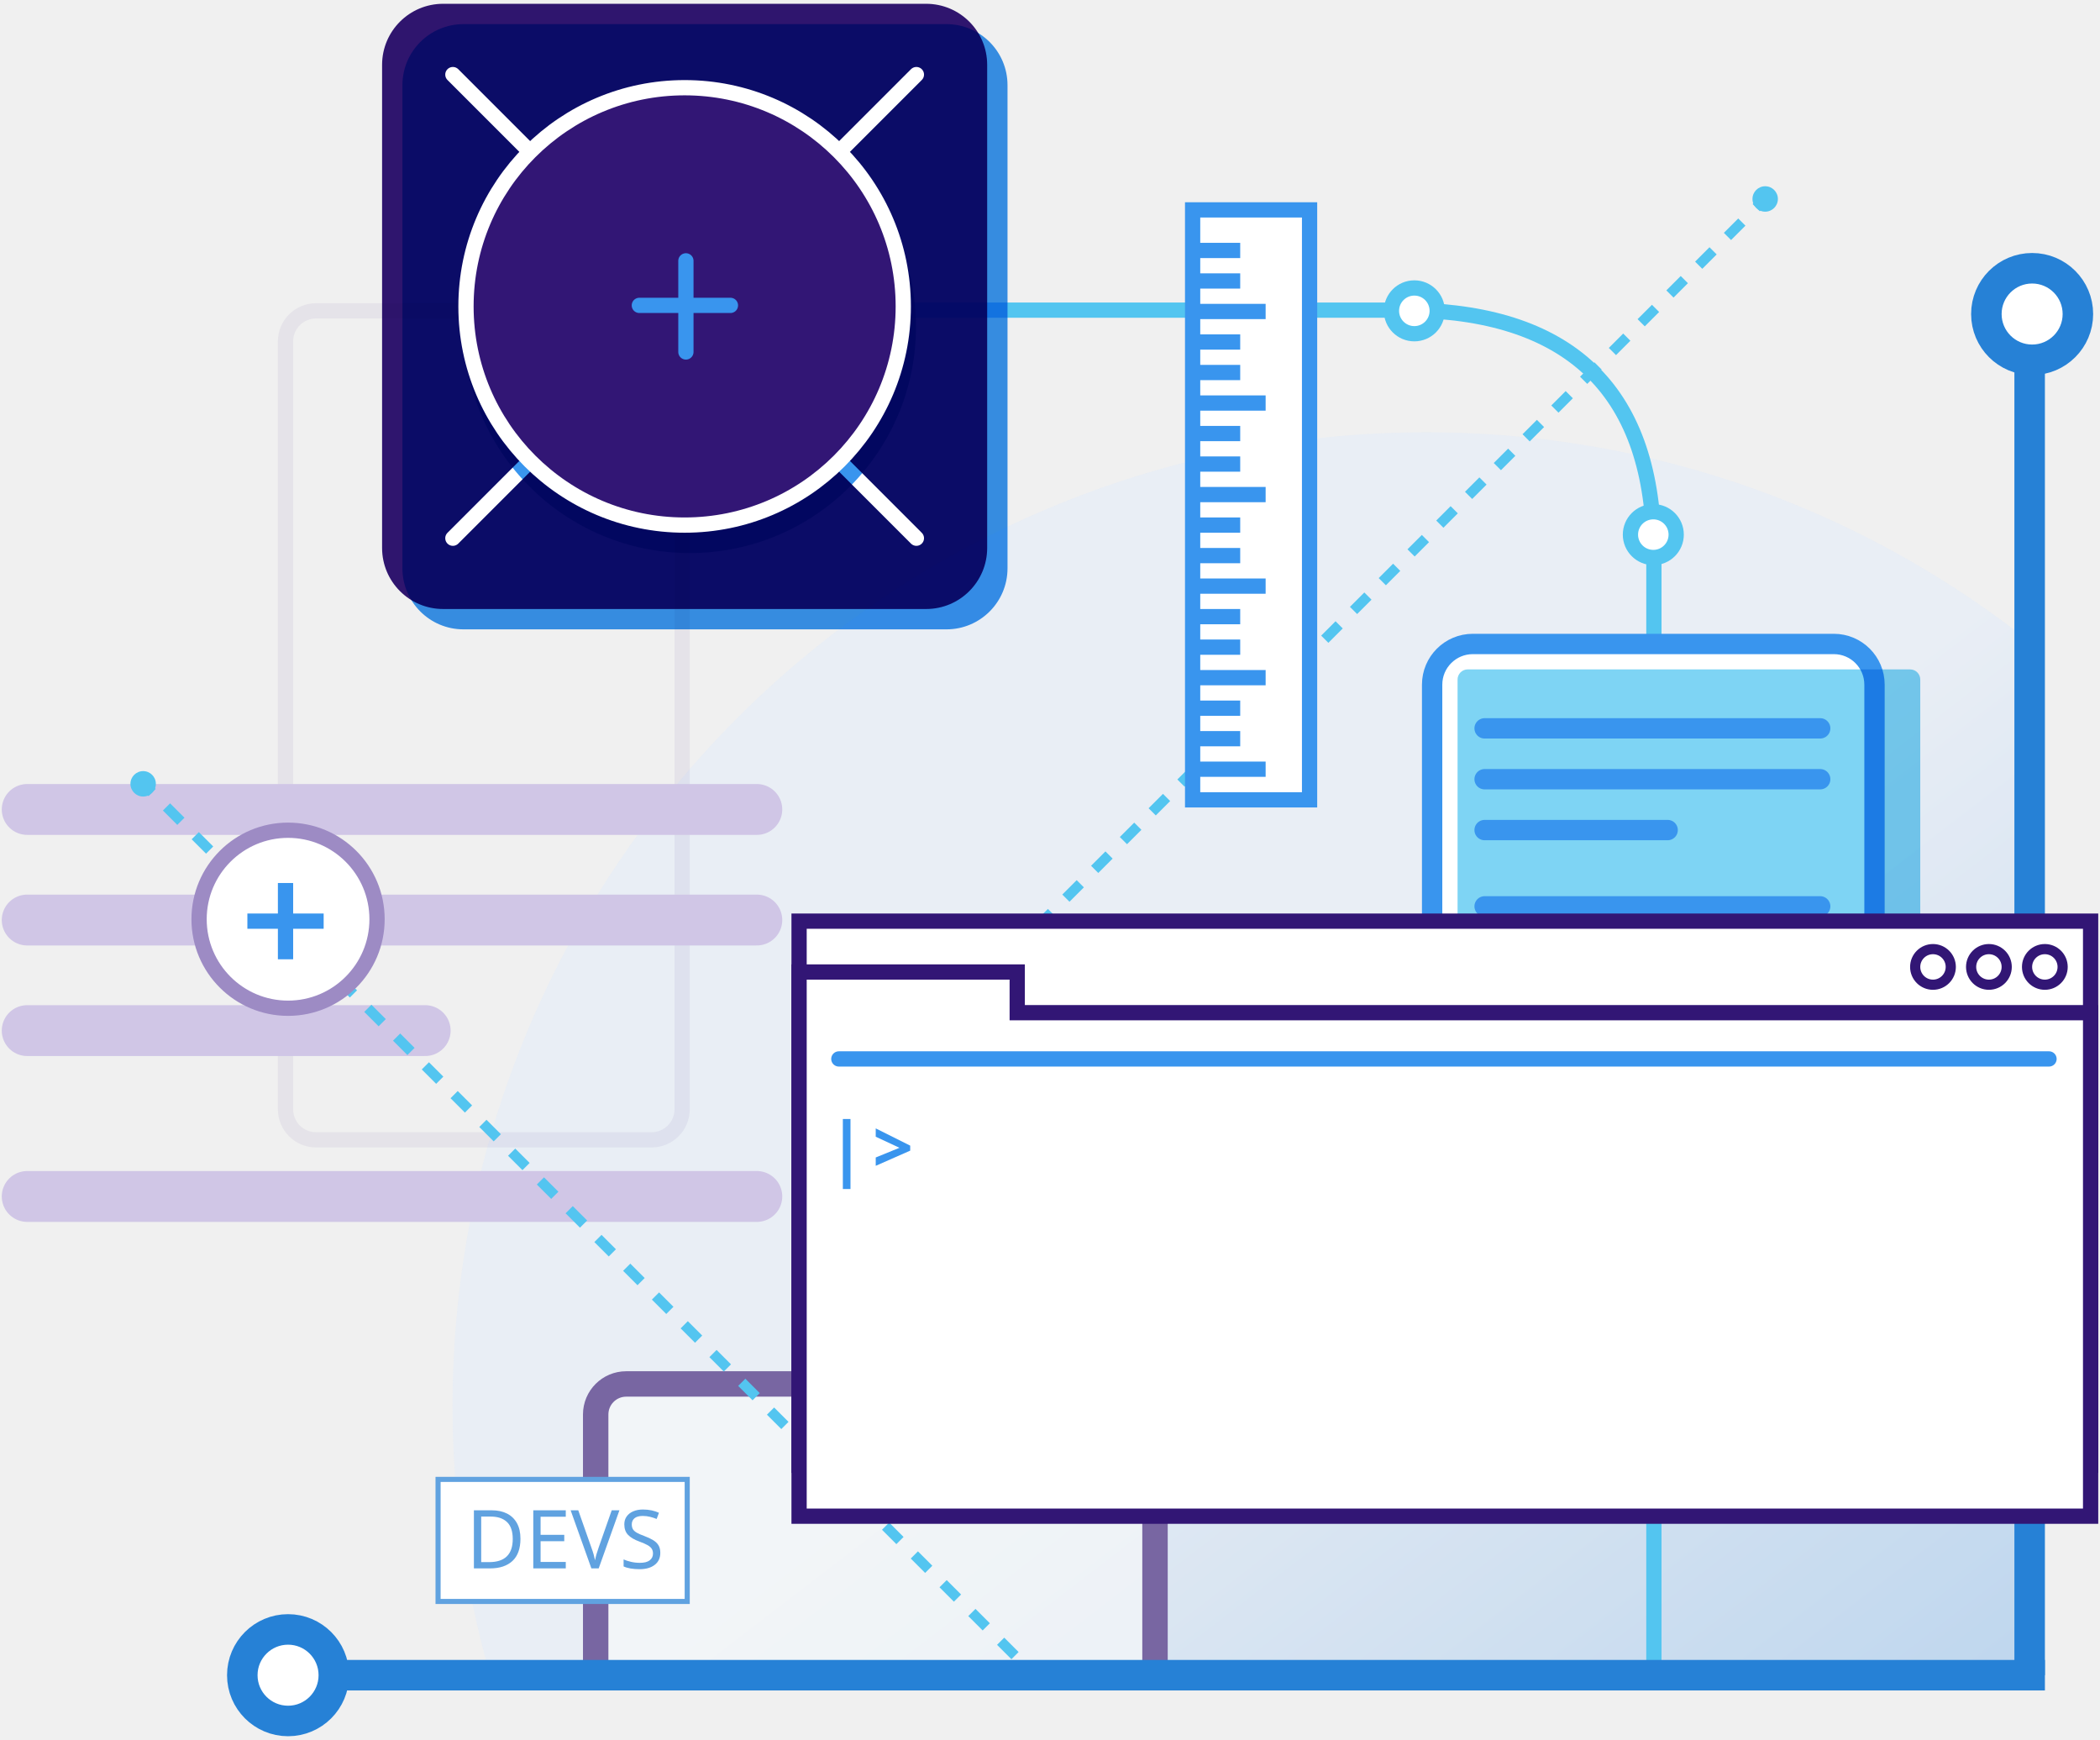
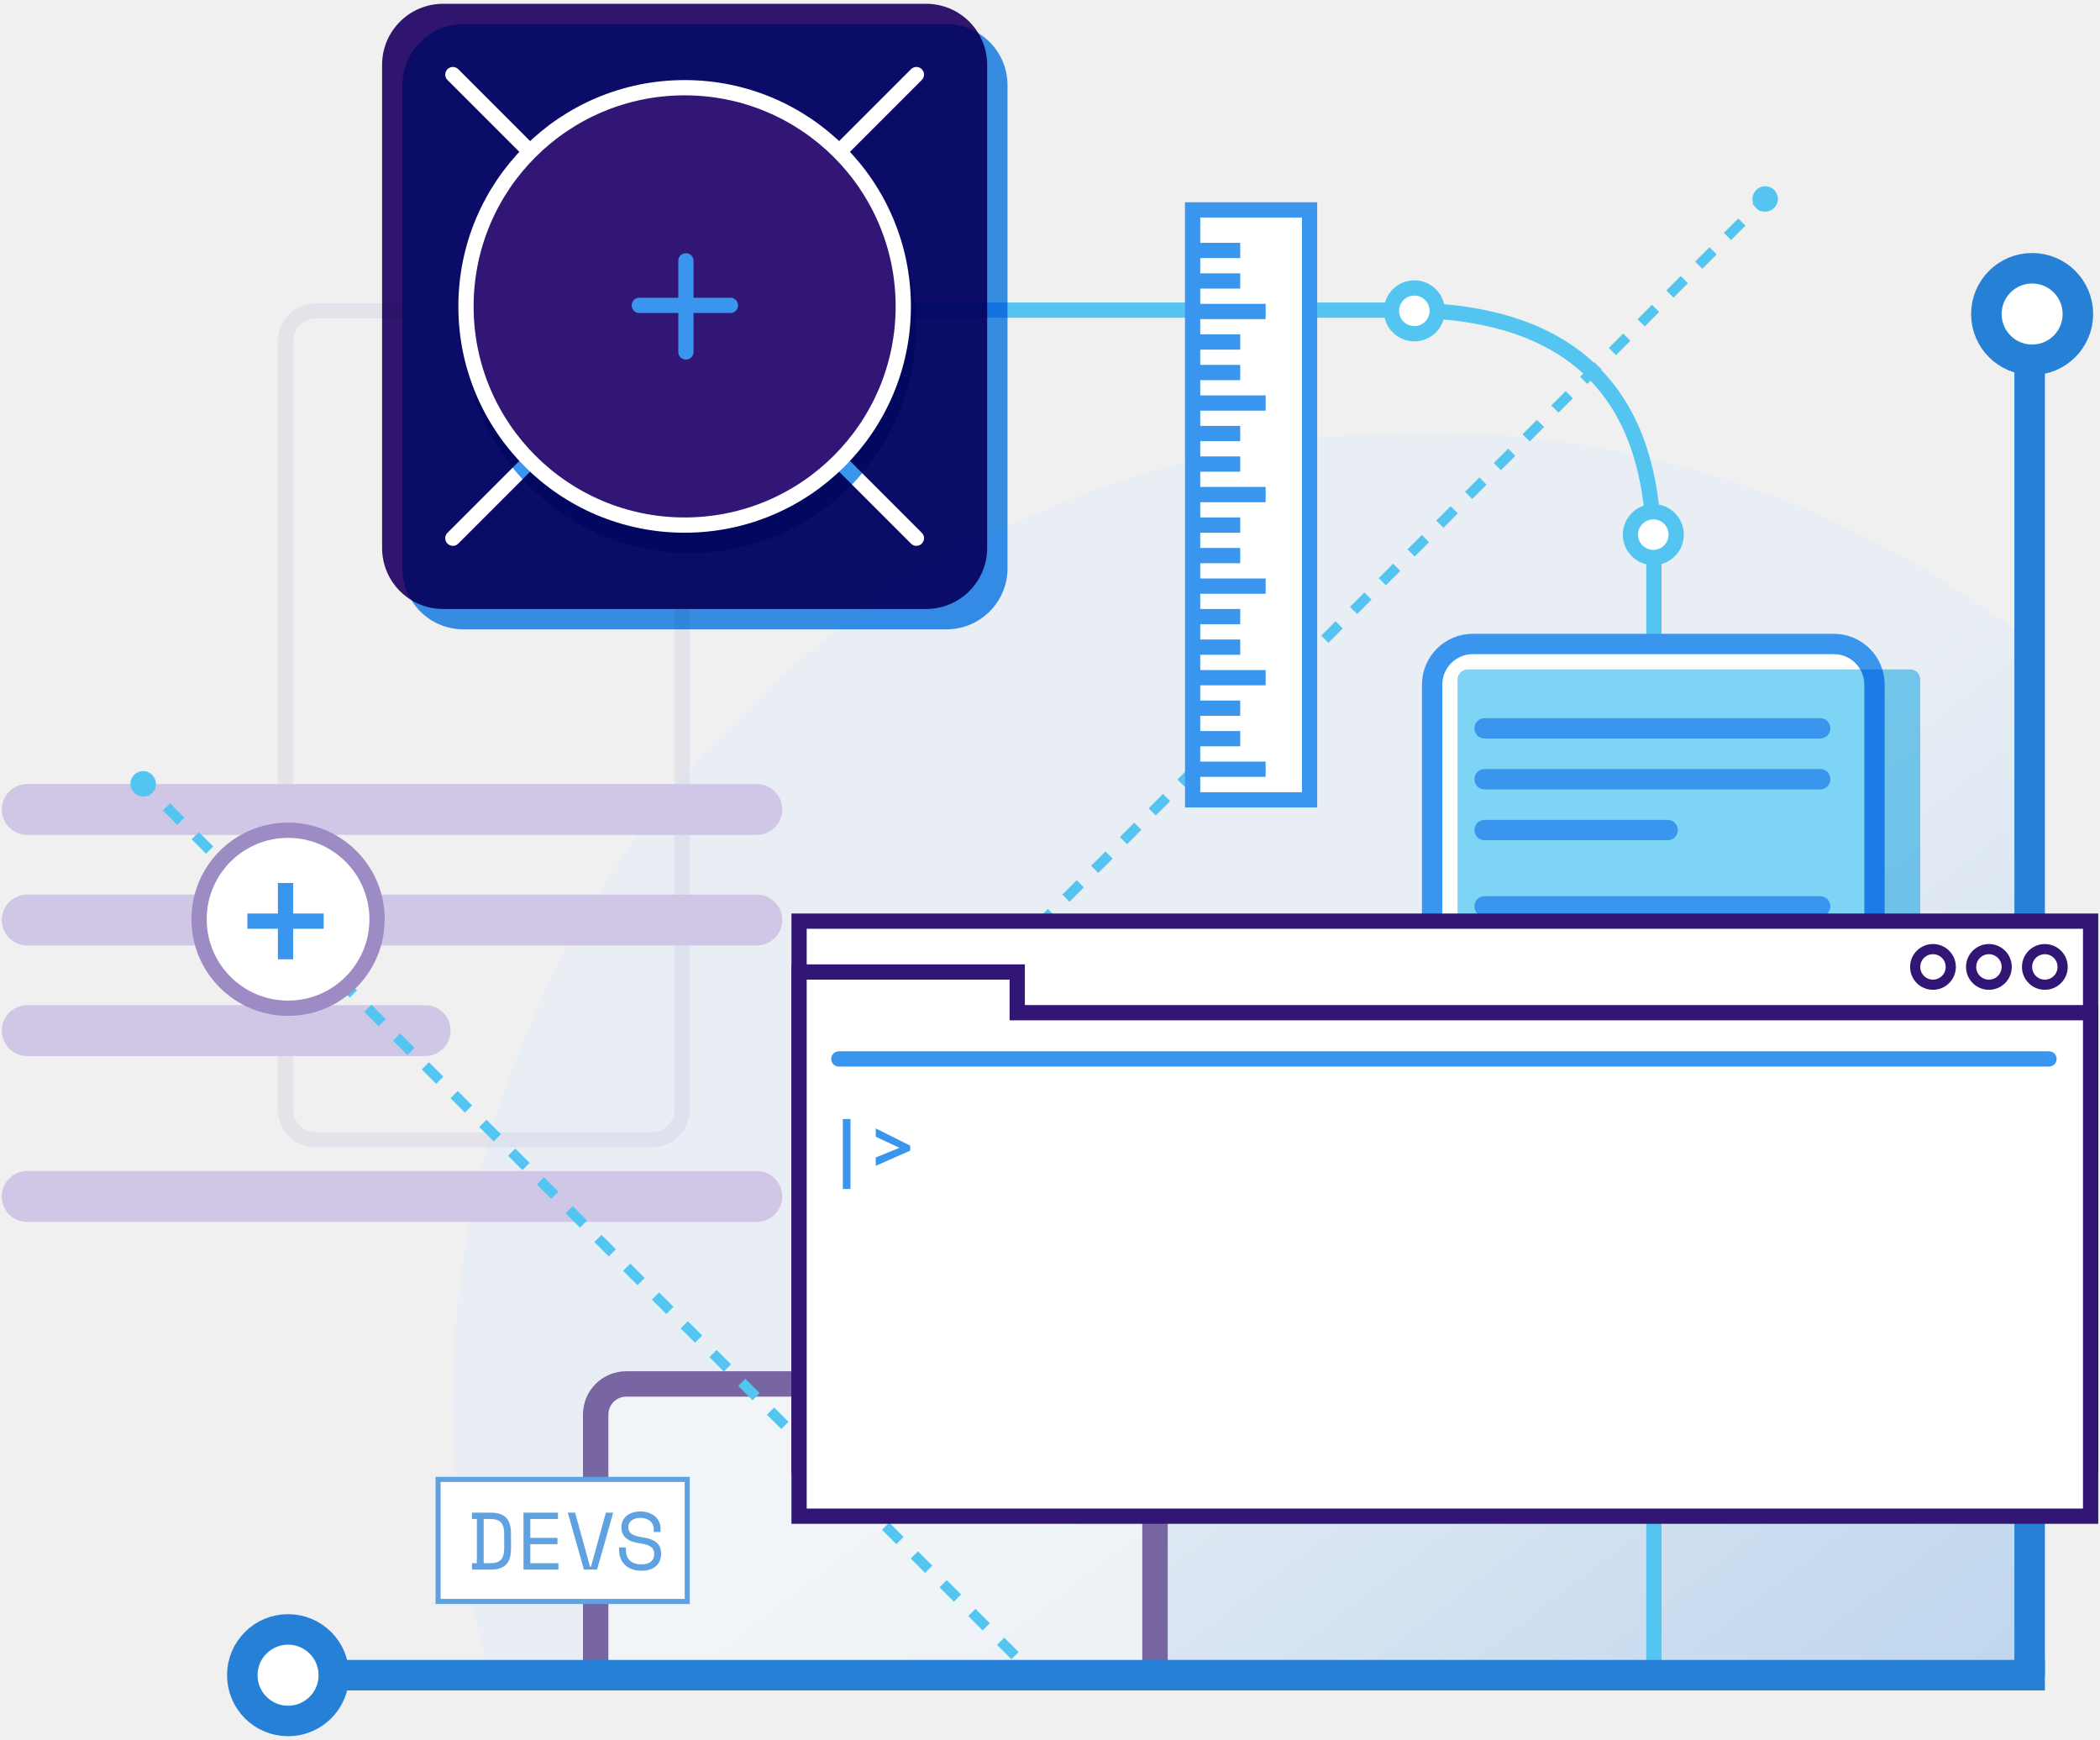
<svg xmlns="http://www.w3.org/2000/svg" xmlns:xlink="http://www.w3.org/1999/xlink" width="413px" height="342px" viewBox="0 0 413 342" version="1.1">
  <defs>
    <rect id="path-1" x="0" y="0" width="425" height="387" />
    <linearGradient x1="108.206%" y1="96.749%" x2="54.853%" y2="27.249%" id="linearGradient-3">
      <stop stop-color="#60A2E0" offset="0%" />
      <stop stop-color="#E4ECF7" offset="100%" />
    </linearGradient>
  </defs>
  <g id="Page-1" stroke="none" stroke-width="1" fill="none" fill-rule="evenodd">
-     <g id="mockup-website]" transform="translate(-350, -156)">
-       <g id="illustration-01" transform="translate(323.6523, 95.62109)">
-         <g id="Group-2" opacity="0.635" transform="translate(0.347656, 0.378906)">
-           <mask id="mask-2" fill="white">
-             <use xlink:href="#path-1" />
-           </mask>
-           <g id="Rectangle-6" fill-rule="nonzero" />
-           <circle id="Oval-3" fill="url(#linearGradient-3)" fill-rule="nonzero" mask="url(#mask-2)" cx="306.5" cy="336.5" r="191.5" />
-           <rect id="Rectangle-12" stroke="#321675" stroke-width="5" fill-opacity="0.6" fill="#FEFFFF" fill-rule="nonzero" mask="url(#mask-2)" x="143.152" y="332.121" width="110" height="161" rx="6" />
-         </g>
-         <rect id="Rectangle-12" stroke="#321675" stroke-width="3" opacity="0.06" fill-rule="nonzero" x="82.5" y="121.5" width="78" height="163" rx="6" />
-         <g id="code" transform="translate(31, 217)" fill-rule="nonzero" stroke="#D0C6E6" stroke-linecap="round" stroke-width="10">
-           <path d="M0.696,2.539 L144.19,2.539" id="Path-17" />
-           <path d="M0.696,24.281 L144.19,24.281" id="Path-17" />
-           <path d="M0.696,78.634 L144.19,78.634" id="Path-17" />
-           <path d="M0.696,46.022 L78.966,46.022" id="Path-17" />
-         </g>
-         <path d="M179.383,121.359 L304.07,121.359 C335.766,121.948 351.613,137.796 351.613,168.902 C351.613,200.009 351.613,272.928 351.613,387.66" id="Path-16" stroke="#53C5F0" stroke-width="3" fill-rule="nonzero" />
-         <circle id="Oval" stroke="#53C5F0" stroke-width="3" fill="#FFFFFF" fill-rule="nonzero" cx="304.5" cy="121.5" r="4.5" />
-         <circle id="Oval" stroke="#53C5F0" stroke-width="3" fill="#FFFFFF" fill-rule="nonzero" cx="351.5" cy="165.5" r="4.5" />
-         <circle id="Oval" fill="#53C5F0" fill-rule="nonzero" cx="373.5" cy="99.5" r="2.5" />
-         <path d="M196.376,276.576 L373.32,99.632" id="Path-18" stroke="#53C5F0" stroke-width="2" stroke-dasharray="4" fill-rule="nonzero" />
-         <g id="Group" transform="translate(142, 302) scale(-1, 1) translate(-142, -302) translate(52, 212)" fill-rule="nonzero">
-           <circle id="Oval" fill="#53C5F0" cx="177.5" cy="2.5" r="2.5" />
-           <path d="M0.376,179.576 L177.32,2.632" id="Path-18" stroke="#53C5F0" stroke-width="2" stroke-dasharray="4" />
-         </g>
-         <g id="ruler" transform="translate(259.2559, 100.125)" fill-rule="nonzero">
-           <rect id="Rectangle-10" stroke="#3995EE" stroke-width="3" fill="#FFFFFF" x="1.641" y="1.523" width="23" height="116" />
-           <rect id="Rectangle-2" fill="#3995EE" x="2" y="8" width="9" height="3" />
-           <rect id="Rectangle-2" fill="#3995EE" x="2" y="14" width="9" height="3" />
-           <rect id="Rectangle-2" fill="#3995EE" x="2" y="20" width="14" height="3" />
-           <rect id="Rectangle-2" fill="#3995EE" x="2" y="26" width="9" height="3" />
-           <rect id="Rectangle-2" fill="#3995EE" x="2" y="32" width="9" height="3" />
-           <rect id="Rectangle-2" fill="#3995EE" x="2" y="38" width="14" height="3" />
-           <rect id="Rectangle-2" fill="#3995EE" x="2" y="44" width="9" height="3" />
-           <rect id="Rectangle-2" fill="#3995EE" x="2" y="50" width="9" height="3" />
-           <rect id="Rectangle-2" fill="#3995EE" x="2" y="56" width="14" height="3" />
-           <rect id="Rectangle-2" fill="#3995EE" x="2" y="62" width="9" height="3" />
-           <rect id="Rectangle-2" fill="#3995EE" x="2" y="68" width="9" height="3" />
-           <rect id="Rectangle-2" fill="#3995EE" x="2" y="74" width="14" height="3" />
-           <rect id="Rectangle-2" fill="#3995EE" x="2" y="80" width="9" height="3" />
-           <rect id="Rectangle-2" fill="#3995EE" x="2" y="86" width="9" height="3" />
-           <rect id="Rectangle-2" fill="#3995EE" x="2" y="92" width="14" height="3" />
-           <rect id="Rectangle-2" fill="#3995EE" x="2" y="98" width="9" height="3" />
-           <rect id="Rectangle-2" fill="#3995EE" x="2" y="104" width="9" height="3" />
-           <rect id="Rectangle-2" fill="#3995EE" x="2" y="110" width="14" height="3" />
-         </g>
-         <g id="app-block" transform="translate(101, 61)" fill-rule="nonzero">
-           <rect id="Rectangle-9" fill="#3995EE" style="mix-blend-mode: multiply;" x="4.492" y="4.125" width="119" height="119" rx="12" />
-           <rect id="Rectangle-9" fill="#321675" style="mix-blend-mode: multiply;" x="0.492" y="0.125" width="119" height="119" rx="12" />
-           <path d="M14.413,14.046 L105.571,105.204" id="Path-14" stroke="#FFFFFF" stroke-width="3" stroke-linecap="round" />
-           <path d="M14.413,14.046 L105.571,105.204" id="Path-14" stroke="#FFFFFF" stroke-width="3" stroke-linecap="round" transform="translate(59.99219, 59.625) scale(-1, 1) translate(-59.99219, -59.625) " />
-           <circle id="Oval-4" fill="#3995EE" style="mix-blend-mode: multiply;" cx="60.992" cy="63.625" r="44.5" />
-           <circle id="Oval-4" stroke="#FFFFFF" stroke-width="3" fill="#321675" cx="59.992" cy="59.625" r="43" />
-           <path d="M60.242,50.667 L60.242,68.583" id="Path-15" stroke="#3995EE" stroke-width="3" stroke-linecap="round" />
-           <path d="M51.084,59.425 L69,59.425" id="Path-15" stroke="#3995EE" stroke-width="3" stroke-linecap="round" />
-         </g>
-         <path d="M81.348,389.766 L428.512,389.766" id="Path-3" stroke="#2681D6" stroke-width="6" fill-rule="nonzero" />
-         <path d="M295.512,259.766 L555.512,259.766" id="Path-3" stroke="#2681D6" stroke-width="6" fill-rule="nonzero" transform="translate(425.5117, 259.7656) rotate(-270) translate(-425.5117, -259.7656) " />
-         <circle id="Oval-5" stroke="#2681D6" stroke-width="6" fill="#FFFFFF" fill-rule="nonzero" cx="426" cy="122.125" r="9" />
-         <circle id="Oval-5" stroke="#2681D6" stroke-width="6" fill="#FFFFFF" fill-rule="nonzero" cx="83" cy="389.766" r="9" />
-         <rect id="Rectangle-3" stroke="#3995EE" stroke-width="4" fill="#FFFFFF" fill-rule="nonzero" x="308" y="187" width="87" height="85" rx="8" />
-         <rect id="Rectangle-3" fill="#53C5F0" fill-rule="nonzero" style="mix-blend-mode: multiply;" opacity="0.75" x="313" y="192" width="91" height="89" rx="2" />
-         <path d="M318.32,203.592 L384.32,203.592" id="Path-17" stroke="#3995EE" stroke-width="4" stroke-linecap="round" fill-rule="nonzero" />
-         <path d="M318.32,213.592 L384.32,213.592" id="Path-17" stroke="#3995EE" stroke-width="4" stroke-linecap="round" fill-rule="nonzero" />
-         <path d="M318.32,238.592 L384.32,238.592" id="Path-17" stroke="#3995EE" stroke-width="4" stroke-linecap="round" fill-rule="nonzero" />
-         <path d="M318.32,223.592 L354.32,223.592" id="Path-17" stroke="#3995EE" stroke-width="4" stroke-linecap="round" fill-rule="nonzero" />
-         <g id="console" transform="translate(182, 240)">
-           <rect id="Rectangle-11" stroke="#321675" stroke-width="3" fill="#FFFFFF" fill-rule="nonzero" x="1.5" y="1.5" width="254" height="107" />
-           <circle id="Oval" stroke="#321675" stroke-width="2" fill="#FFFFFF" fill-rule="nonzero" cx="246.5" cy="10.5" r="3.5" />
-           <circle id="Oval" stroke="#321675" stroke-width="2" fill="#FFFFFF" fill-rule="nonzero" cx="235.5" cy="10.5" r="3.5" />
-           <circle id="Oval" stroke="#321675" stroke-width="2" fill="#FFFFFF" fill-rule="nonzero" cx="224.5" cy="10.5" r="3.5" />
-           <path d="M1.5,11.5 L1.5,118.5 L255.5,118.5 L255.5,19.5 L44.402,19.5 L44.402,11.5 L1.5,11.5 Z" id="Rectangle-11" stroke="#321675" stroke-width="3" fill="#FFFFFF" fill-rule="nonzero" />
-           <path d="M9.32,28.592 L247.32,28.592" id="Path-17" stroke="#3995EE" stroke-width="3" stroke-linecap="round" fill-rule="nonzero" />
-           <text id="|&gt;" font-family="SFMono-Bold, SF Mono" font-size="14" font-style="condensed" font-weight="bold" letter-spacing="1.25" fill="#3995EE">
-             <tspan x="7" y="51">|&gt;</tspan>
-           </text>
-         </g>
-         <circle id="Oval-5" stroke="#9D8BC4" stroke-width="3" fill="#FFFFFF" fill-rule="nonzero" cx="83" cy="241.125" r="17.5" />
-         <polygon id="Fill-1" fill="#3995EE" points="84 240 84 234 81 234 81 240 75 240 75 243 81 243 81 249 84 249 84 243 90 243 90 240" />
-         <rect id="Rectangle-7" stroke="#60A2E0" fill="#FFFFFF" fill-rule="nonzero" x="112.5" y="351.266" width="49" height="24" />
-         <text id="DEVS" font-family="SpaceMono-Regular, Space Mono" font-size="16" font-weight="normal" fill="#60A2E0">
-           <tspan x="118" y="368.766">DEVS</tspan>
+     <g id="illustration-01" transform="translate(-26.34766, -60.37891)">
+       <g id="Group-2" opacity="0.635" transform="translate(0.347656, 0.378906)">
+         <mask id="mask-2" fill="white">
+           <use xlink:href="#path-1" />
+         </mask>
+         <g id="Rectangle-6" fill-rule="nonzero" />
+         <circle id="Oval-3" fill="url(#linearGradient-3)" fill-rule="nonzero" mask="url(#mask-2)" cx="306.5" cy="336.5" r="191.5" />
+         <rect id="Rectangle-12" stroke="#321675" stroke-width="5" fill-opacity="0.6" fill="#FEFFFF" fill-rule="nonzero" mask="url(#mask-2)" x="143.152" y="332.121" width="110" height="161" rx="6" />
+       </g>
+       <rect id="Rectangle-12" stroke="#321675" stroke-width="3" opacity="0.06" fill-rule="nonzero" x="82.5" y="121.5" width="78" height="163" rx="6" />
+       <g id="code" transform="translate(31, 217)" fill-rule="nonzero" stroke="#D0C6E6" stroke-linecap="round" stroke-width="10">
+         <path d="M0.696,2.539 L144.19,2.539" id="Path-17" />
+         <path d="M0.696,24.281 L144.19,24.281" id="Path-17" />
+         <path d="M0.696,78.634 L144.19,78.634" id="Path-17" />
+         <path d="M0.696,46.022 L78.966,46.022" id="Path-17" />
+       </g>
+       <path d="M179.383,121.359 L304.07,121.359 C335.766,121.948 351.613,137.796 351.613,168.902 C351.613,200.009 351.613,272.928 351.613,387.66" id="Path-16" stroke="#53C5F0" stroke-width="3" fill-rule="nonzero" />
+       <circle id="Oval" stroke="#53C5F0" stroke-width="3" fill="#FFFFFF" fill-rule="nonzero" cx="304.5" cy="121.5" r="4.5" />
+       <circle id="Oval" stroke="#53C5F0" stroke-width="3" fill="#FFFFFF" fill-rule="nonzero" cx="351.5" cy="165.5" r="4.5" />
+       <circle id="Oval" fill="#53C5F0" fill-rule="nonzero" cx="373.5" cy="99.5" r="2.5" />
+       <path d="M196.376,276.576 L373.32,99.632" id="Path-18" stroke="#53C5F0" stroke-width="2" stroke-dasharray="4" fill-rule="nonzero" />
+       <g id="Group" transform="translate(142, 302) scale(-1, 1) translate(-142, -302) translate(52, 212)" fill-rule="nonzero">
+         <circle id="Oval" fill="#53C5F0" cx="177.5" cy="2.5" r="2.5" />
+         <path d="M0.376,179.576 L177.32,2.632" id="Path-18" stroke="#53C5F0" stroke-width="2" stroke-dasharray="4" />
+       </g>
+       <g id="ruler" transform="translate(259.2559, 100.125)" fill-rule="nonzero">
+         <rect id="Rectangle-10" stroke="#3995EE" stroke-width="3" fill="#FFFFFF" x="1.641" y="1.523" width="23" height="116" />
+         <rect id="Rectangle-2" fill="#3995EE" x="2" y="8" width="9" height="3" />
+         <rect id="Rectangle-2" fill="#3995EE" x="2" y="14" width="9" height="3" />
+         <rect id="Rectangle-2" fill="#3995EE" x="2" y="20" width="14" height="3" />
+         <rect id="Rectangle-2" fill="#3995EE" x="2" y="26" width="9" height="3" />
+         <rect id="Rectangle-2" fill="#3995EE" x="2" y="32" width="9" height="3" />
+         <rect id="Rectangle-2" fill="#3995EE" x="2" y="38" width="14" height="3" />
+         <rect id="Rectangle-2" fill="#3995EE" x="2" y="44" width="9" height="3" />
+         <rect id="Rectangle-2" fill="#3995EE" x="2" y="50" width="9" height="3" />
+         <rect id="Rectangle-2" fill="#3995EE" x="2" y="56" width="14" height="3" />
+         <rect id="Rectangle-2" fill="#3995EE" x="2" y="62" width="9" height="3" />
+         <rect id="Rectangle-2" fill="#3995EE" x="2" y="68" width="9" height="3" />
+         <rect id="Rectangle-2" fill="#3995EE" x="2" y="74" width="14" height="3" />
+         <rect id="Rectangle-2" fill="#3995EE" x="2" y="80" width="9" height="3" />
+         <rect id="Rectangle-2" fill="#3995EE" x="2" y="86" width="9" height="3" />
+         <rect id="Rectangle-2" fill="#3995EE" x="2" y="92" width="14" height="3" />
+         <rect id="Rectangle-2" fill="#3995EE" x="2" y="98" width="9" height="3" />
+         <rect id="Rectangle-2" fill="#3995EE" x="2" y="104" width="9" height="3" />
+         <rect id="Rectangle-2" fill="#3995EE" x="2" y="110" width="14" height="3" />
+       </g>
+       <g id="app-block" transform="translate(101, 61)" fill-rule="nonzero">
+         <rect id="Rectangle-9" fill="#3995EE" style="mix-blend-mode: multiply;" x="4.492" y="4.125" width="119" height="119" rx="12" />
+         <rect id="Rectangle-9" fill="#321675" style="mix-blend-mode: multiply;" x="0.492" y="0.125" width="119" height="119" rx="12" />
+         <path d="M14.413,14.046 L105.571,105.204" id="Path-14" stroke="#FFFFFF" stroke-width="3" stroke-linecap="round" />
+         <path d="M14.413,14.046 L105.571,105.204" id="Path-14" stroke="#FFFFFF" stroke-width="3" stroke-linecap="round" transform="translate(59.99219, 59.625) scale(-1, 1) translate(-59.99219, -59.625) " />
+         <circle id="Oval-4" fill="#3995EE" style="mix-blend-mode: multiply;" cx="60.992" cy="63.625" r="44.5" />
+         <circle id="Oval-4" stroke="#FFFFFF" stroke-width="3" fill="#321675" cx="59.992" cy="59.625" r="43" />
+         <path d="M60.242,50.667 L60.242,68.583" id="Path-15" stroke="#3995EE" stroke-width="3" stroke-linecap="round" />
+         <path d="M51.084,59.425 L69,59.425" id="Path-15" stroke="#3995EE" stroke-width="3" stroke-linecap="round" />
+       </g>
+       <path d="M81.348,389.766 L428.512,389.766" id="Path-3" stroke="#2681D6" stroke-width="6" fill-rule="nonzero" />
+       <path d="M295.512,259.766 L555.512,259.766" id="Path-3" stroke="#2681D6" stroke-width="6" fill-rule="nonzero" transform="translate(425.5117, 259.7656) rotate(-270) translate(-425.5117, -259.7656) " />
+       <circle id="Oval-5" stroke="#2681D6" stroke-width="6" fill="#FFFFFF" fill-rule="nonzero" cx="426" cy="122.125" r="9" />
+       <circle id="Oval-5" stroke="#2681D6" stroke-width="6" fill="#FFFFFF" fill-rule="nonzero" cx="83" cy="389.766" r="9" />
+       <rect id="Rectangle-3" stroke="#3995EE" stroke-width="4" fill="#FFFFFF" fill-rule="nonzero" x="308" y="187" width="87" height="85" rx="8" />
+       <rect id="Rectangle-3" fill="#53C5F0" fill-rule="nonzero" style="mix-blend-mode: multiply;" opacity="0.75" x="313" y="192" width="91" height="89" rx="2" />
+       <path d="M318.32,203.592 L384.32,203.592" id="Path-17" stroke="#3995EE" stroke-width="4" stroke-linecap="round" fill-rule="nonzero" />
+       <path d="M318.32,213.592 L384.32,213.592" id="Path-17" stroke="#3995EE" stroke-width="4" stroke-linecap="round" fill-rule="nonzero" />
+       <path d="M318.32,238.592 L384.32,238.592" id="Path-17" stroke="#3995EE" stroke-width="4" stroke-linecap="round" fill-rule="nonzero" />
+       <path d="M318.32,223.592 L354.32,223.592" id="Path-17" stroke="#3995EE" stroke-width="4" stroke-linecap="round" fill-rule="nonzero" />
+       <g id="console" transform="translate(182, 240)">
+         <rect id="Rectangle-11" stroke="#321675" stroke-width="3" fill="#FFFFFF" fill-rule="nonzero" x="1.5" y="1.5" width="254" height="107" />
+         <circle id="Oval" stroke="#321675" stroke-width="2" fill="#FFFFFF" fill-rule="nonzero" cx="246.5" cy="10.5" r="3.5" />
+         <circle id="Oval" stroke="#321675" stroke-width="2" fill="#FFFFFF" fill-rule="nonzero" cx="235.5" cy="10.5" r="3.5" />
+         <circle id="Oval" stroke="#321675" stroke-width="2" fill="#FFFFFF" fill-rule="nonzero" cx="224.5" cy="10.5" r="3.5" />
+         <path d="M1.5,11.5 L1.5,118.5 L255.5,118.5 L255.5,19.5 L44.402,19.5 L44.402,11.5 L1.5,11.5 Z" id="Rectangle-11" stroke="#321675" stroke-width="3" fill="#FFFFFF" fill-rule="nonzero" />
+         <path d="M9.32,28.592 L247.32,28.592" id="Path-17" stroke="#3995EE" stroke-width="3" stroke-linecap="round" fill-rule="nonzero" />
+         <text id="|&gt;" font-family="SFMono-Bold, SF Mono" font-size="14" font-style="condensed" font-weight="bold" letter-spacing="1.25" fill="#3995EE">
+           <tspan x="7" y="51">|&gt;</tspan>
        </text>
      </g>
+       <circle id="Oval-5" stroke="#9D8BC4" stroke-width="3" fill="#FFFFFF" fill-rule="nonzero" cx="83" cy="241.125" r="17.5" />
+       <polygon id="Fill-1" fill="#3995EE" points="84 240 84 234 81 234 81 240 75 240 75 243 81 243 81 249 84 249 84 243 90 243 90 240" />
+       <rect id="Rectangle-7" stroke="#60A2E0" fill="#FFFFFF" fill-rule="nonzero" x="112.5" y="351.266" width="49" height="24" />
+       <path d="M119.168,357.8 L122.848,357.8 C124.235,357.8 125.248,358.131 125.888,358.792 C126.528,359.453 126.848,360.509 126.848,361.96 L126.848,364.84 C126.848,366.291 126.528,367.347 125.888,368.008 C125.248,368.669 124.235,369 122.848,369 L119.168,369 L119.168,367.736 L120.128,367.736 L120.128,359.048 L119.168,359.048 L119.168,357.8 Z M122.656,367.752 C123.147,367.752 123.571,367.704 123.928,367.608 C124.285,367.512 124.581,367.349 124.816,367.12 C125.051,366.891 125.224,366.584 125.336,366.2 C125.448,365.816 125.504,365.331 125.504,364.744 L125.504,362.056 C125.504,361.469 125.448,360.984 125.336,360.6 C125.224,360.216 125.051,359.909 124.816,359.68 C124.581,359.451 124.285,359.288 123.928,359.192 C123.571,359.096 123.147,359.048 122.656,359.048 L121.472,359.048 L121.472,367.752 L122.656,367.752 Z M129.296,357.8 L136.08,357.8 L136.08,359.048 L130.64,359.048 L130.64,362.76 L135.984,362.76 L135.984,364.008 L130.64,364.008 L130.64,367.752 L136.176,367.752 L136.176,369 L129.296,369 L129.296,357.8 Z M138.016,357.8 L139.456,357.8 L142.384,368.424 L142.576,368.424 L145.504,357.8 L146.944,357.8 L143.776,369 L141.184,369 L138.016,357.8 Z M154.912,361.032 C154.912,360.669 154.84,360.349 154.696,360.072 C154.552,359.795 154.357,359.565 154.112,359.384 C153.867,359.203 153.584,359.064 153.264,358.968 C152.944,358.872 152.608,358.824 152.256,358.824 C151.947,358.824 151.653,358.864 151.376,358.944 C151.099,359.024 150.851,359.139 150.632,359.288 C150.413,359.437 150.24,359.621 150.112,359.84 C149.984,360.059 149.92,360.312 149.92,360.6 L149.92,360.696 C149.92,361.005 149.984,361.269 150.112,361.488 C150.24,361.707 150.429,361.893 150.68,362.048 C150.931,362.203 151.243,362.331 151.616,362.432 C151.989,362.533 152.427,362.621 152.928,362.696 C154.101,362.877 154.965,363.221 155.52,363.728 C156.075,364.235 156.352,364.915 156.352,365.768 L156.352,365.96 C156.352,366.44 156.269,366.88 156.104,367.28 C155.939,367.68 155.693,368.024 155.368,368.312 C155.043,368.6 154.64,368.824 154.16,368.984 C153.68,369.144 153.125,369.224 152.496,369.224 C151.781,369.224 151.149,369.12 150.6,368.912 C150.051,368.704 149.592,368.416 149.224,368.048 C148.856,367.68 148.576,367.248 148.384,366.752 C148.192,366.256 148.096,365.715 148.096,365.128 L148.096,364.648 L149.44,364.648 L149.44,365.032 C149.44,366.013 149.709,366.749 150.248,367.24 C150.787,367.731 151.536,367.976 152.496,367.976 C153.328,367.976 153.955,367.792 154.376,367.424 C154.797,367.056 155.008,366.568 155.008,365.96 L155.008,365.864 C155.008,365.277 154.792,364.829 154.36,364.52 C153.928,364.211 153.227,363.987 152.256,363.848 C151.691,363.773 151.181,363.659 150.728,363.504 C150.275,363.349 149.888,363.147 149.568,362.896 C149.248,362.645 149.003,362.344 148.832,361.992 C148.661,361.64 148.576,361.224 148.576,360.744 L148.576,360.552 C148.576,360.115 148.667,359.715 148.848,359.352 C149.029,358.989 149.283,358.675 149.608,358.408 C149.933,358.141 150.323,357.936 150.776,357.792 C151.229,357.648 151.728,357.576 152.272,357.576 C152.901,357.576 153.464,357.667 153.96,357.848 C154.456,358.029 154.875,358.272 155.216,358.576 C155.557,358.88 155.816,359.237 155.992,359.648 C156.168,360.059 156.256,360.488 156.256,360.936 L156.256,361.608 L154.912,361.608 L154.912,361.032 Z" id="DEVS" fill="#60A2E0" />
    </g>
  </g>
</svg>
